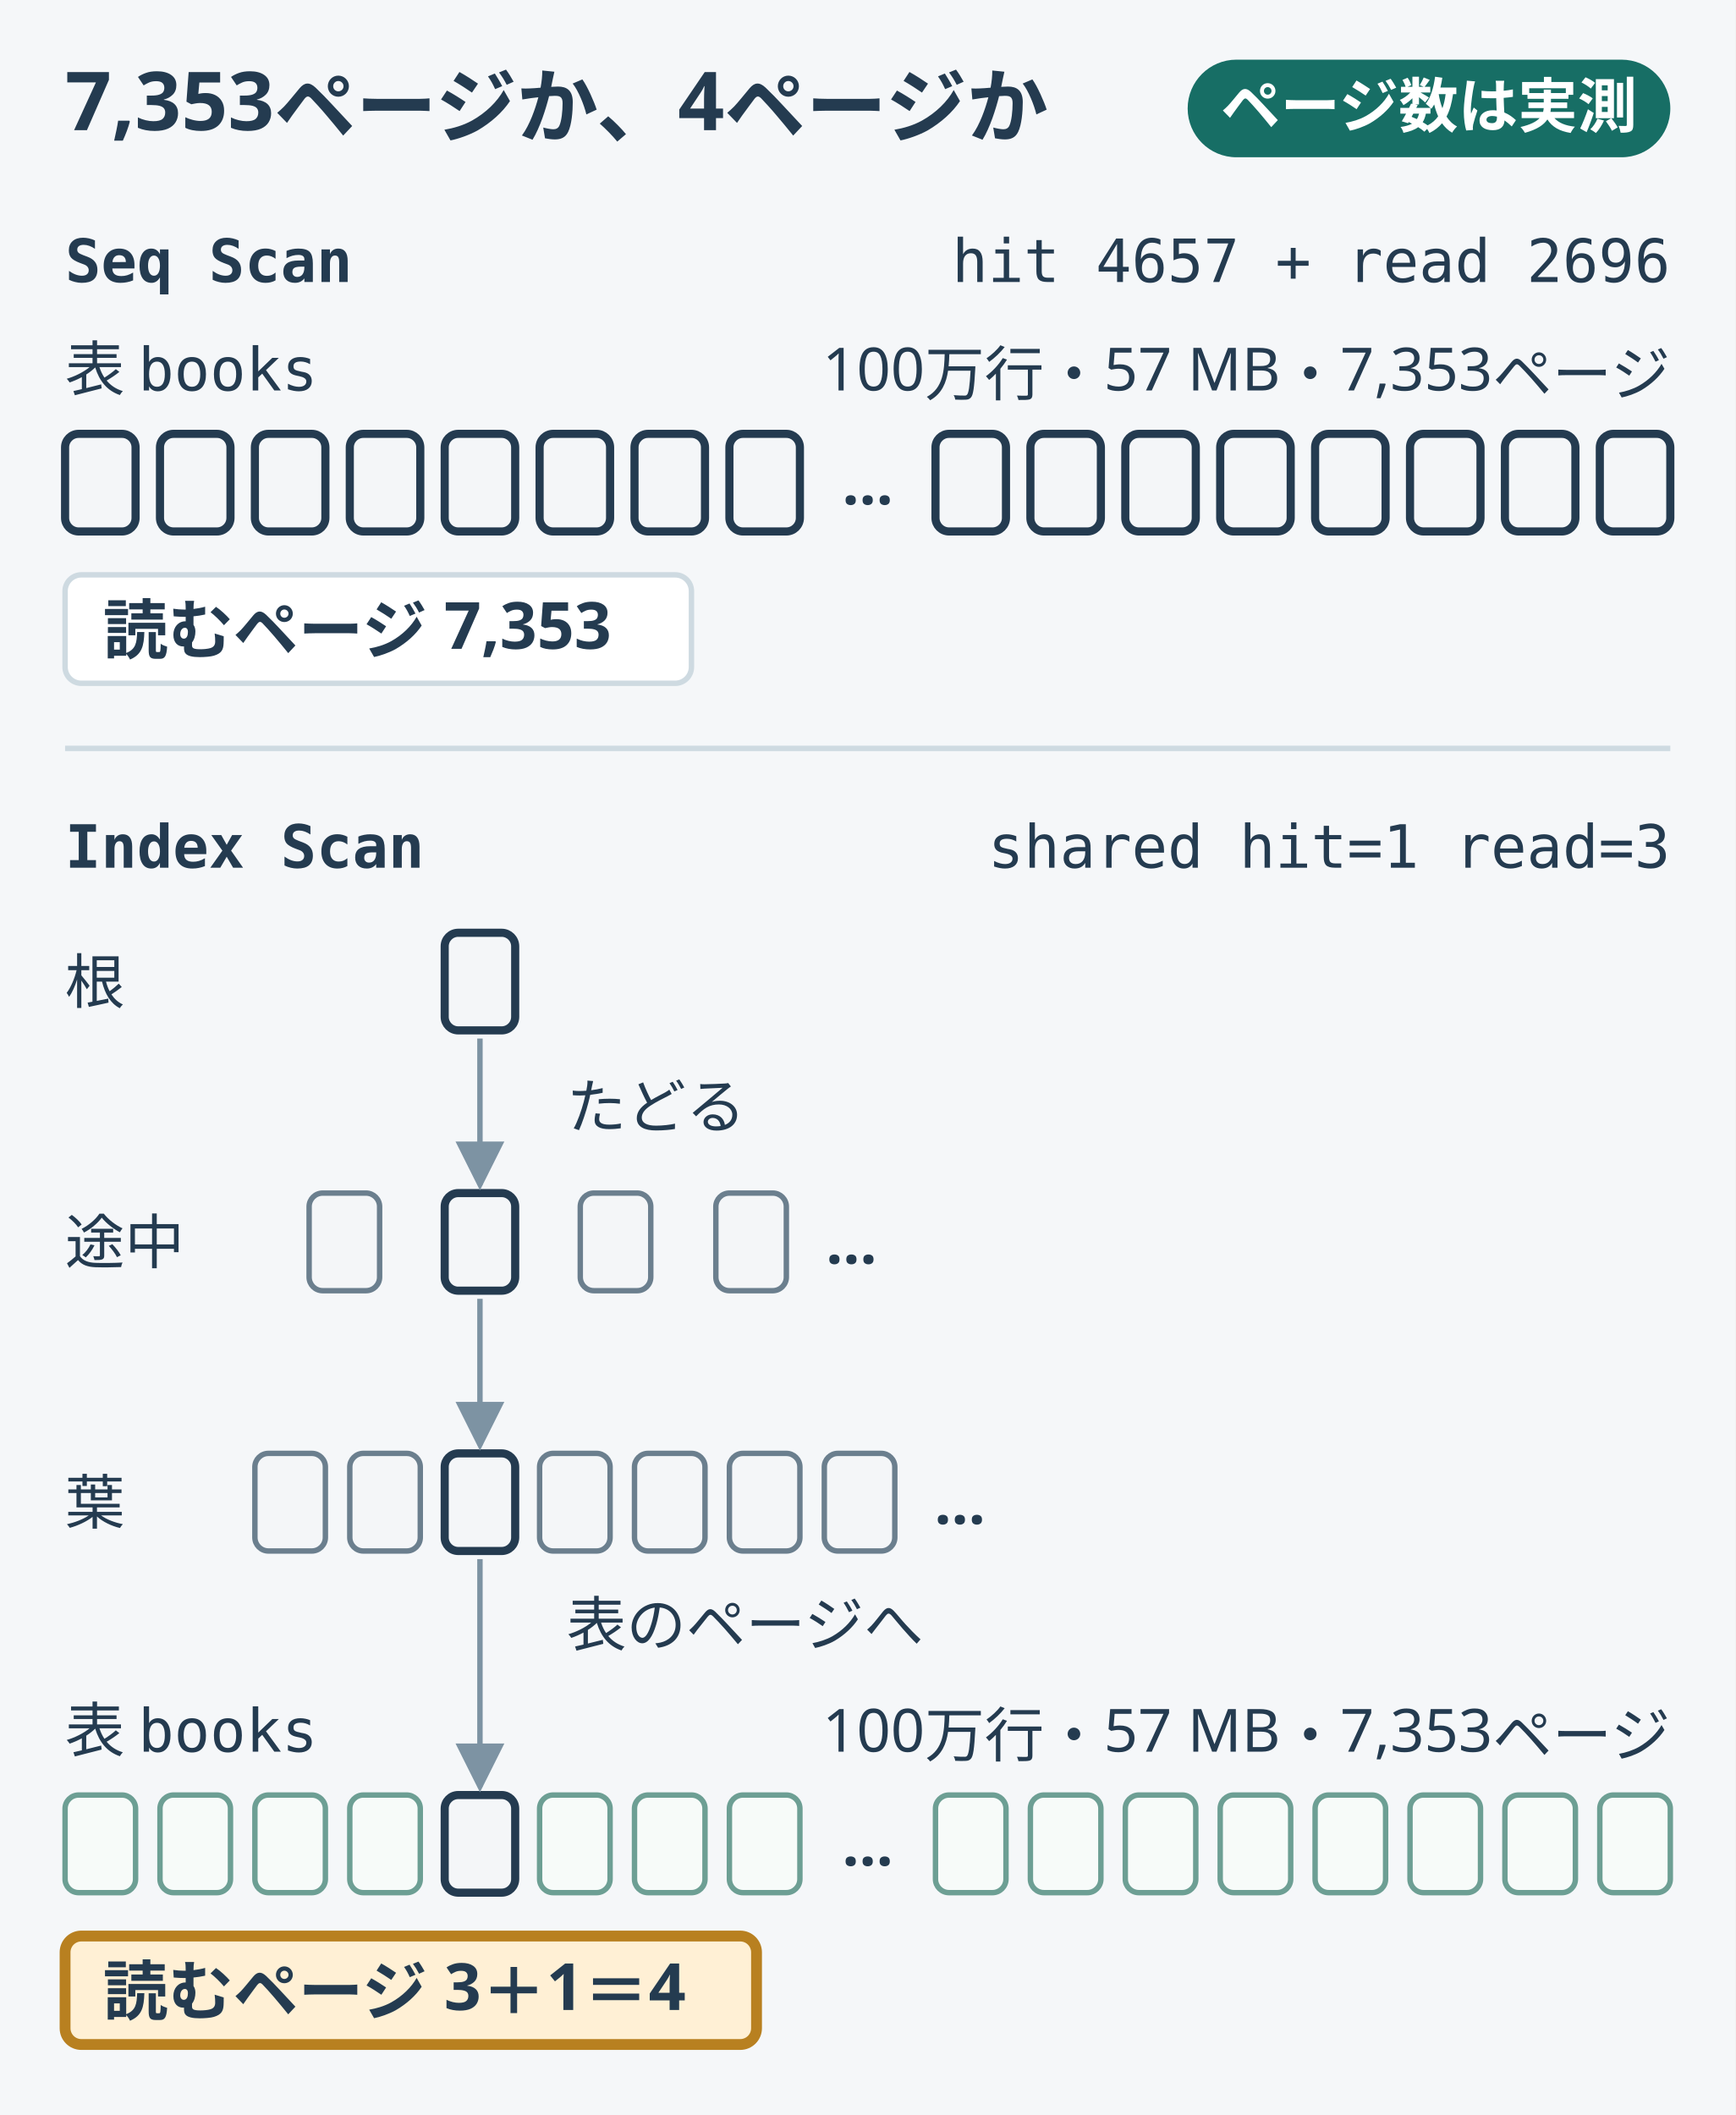
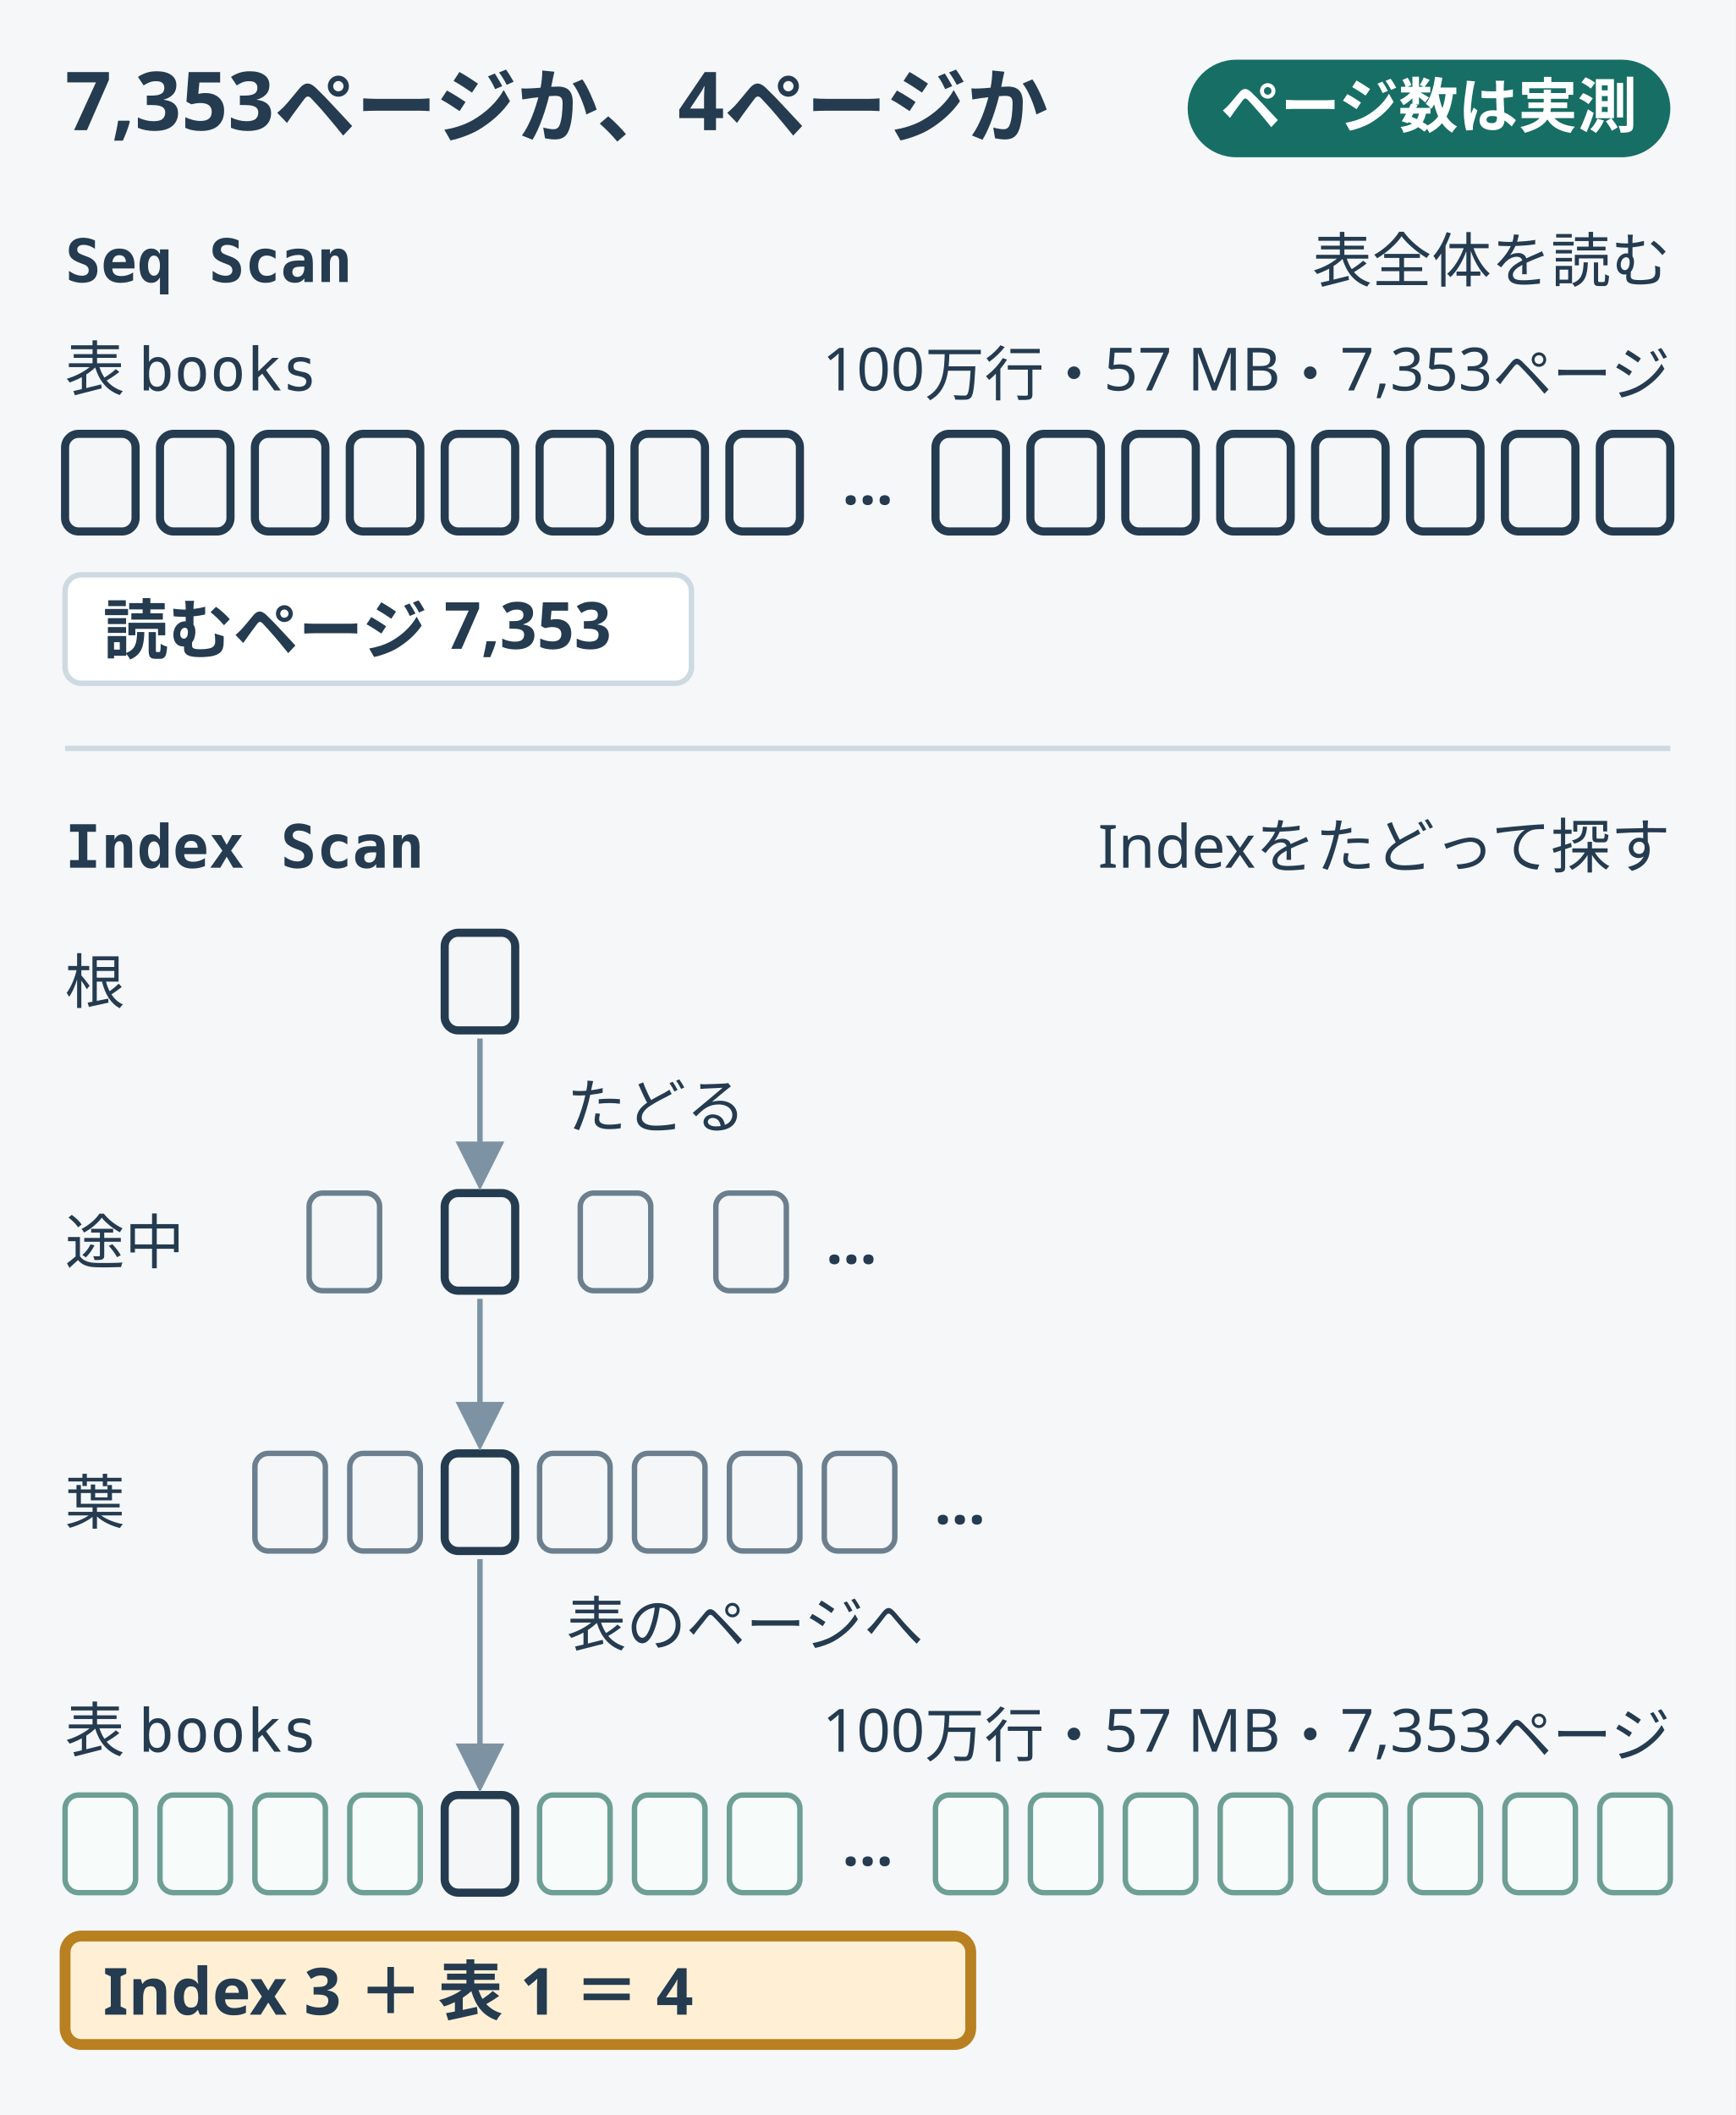
<svg xmlns="http://www.w3.org/2000/svg" width="640" height="780" viewBox="0 0 640 780" role="img" aria-labelledby="title">
  <defs>
    <marker id="flow" markerWidth="10" markerHeight="10" refX="9" refY="5" orient="auto">
      <path d="M0 0L10 5L0 10z" fill="#277b74" />
    </marker>
    <marker id="req" markerWidth="10" markerHeight="10" refX="9" refY="5" orient="auto">
      <path d="M0 0L10 5L0 10" fill="none" stroke="#945e11" stroke-width="2" />
    </marker>
    <marker id="ref" markerWidth="9" markerHeight="9" refX="8" refY="4.5" orient="auto">
      <path d="M0 0L9 4.5L0 9z" fill="#7d93a3" />
    </marker>
  </defs>
  <style>
text{font-family:"Hiragino Sans","Noto Sans JP",sans-serif;font-size:24px;fill:#243b50}
.h{font-size:30px;font-weight:700}.b{font-weight:700}.s{font-size:22px}.m{font-size:22px;fill:#566c7b}
.mono{font-family:ui-monospace,Menlo,monospace;font-size:22px}.tag{font-size:22px;font-weight:700;fill:#fff}
.teal{fill:#176e65}.brown{fill:#945e11}.real{fill:#176e65}
.panel{fill:#fff;stroke:#cedae1;stroke-width:2}.node{fill:#ecf2f8;stroke:#56738a;stroke-width:2}
.row{fill:#fff;stroke:#448b7c;stroke-width:2}.match{fill:#fff;stroke:#176e65;stroke-width:4}
.page{fill:#f7fbf9;stroke:#6d9f94;stroke-width:2}.ipage{fill:#f4f6f8;stroke:#6b7f8e;stroke-width:2}
.band{fill:#d5dde3;stroke:#92a7b5;stroke-width:2}.skip{fill:none;stroke:#b5c2cc;stroke-width:2;stroke-dasharray:6 5}
.hot{fill:#fff0d5;stroke:#b88020;stroke-width:4}.ghost{fill:#f5f7f9;stroke:#b5c2cc;stroke-width:2;stroke-dasharray:6 5}
.flow{fill:none;stroke:#277b74;stroke-width:3;marker-end:url(#flow)}.req{fill:none;stroke:#945e11;stroke-width:3;stroke-dasharray:8 6;marker-end:url(#req)}
.ref{fill:none;stroke:#7d93a3;stroke-width:2;marker-end:url(#ref)}.step{fill:#fff;stroke:#243b50;stroke-width:2.5}
.spine{fill:#e9f3f4;stroke:#243b50;stroke-width:1.5}
.work{fill:#fff;stroke:#56738a;stroke-width:2;stroke-dasharray:8 5}.val{fill:#dcefe8;stroke:#448b7c;stroke-width:2}.buffer{fill:#eaf6f1;stroke:#6d9f94;stroke-width:2}
.route{fill:#f4f6f8;stroke:#243b50;stroke-width:3}.leader{fill:none;stroke:#56738a;stroke-width:2}
  </style>
  <rect width="640" height="780" fill="#f5f7f9" />
  <text x="24" y="48" class="h">7,353ページか、4ページか</text>
  <rect x="438" y="22" width="178" height="36" rx="18" class="real" />
  <text x="527" y="47" text-anchor="middle" class="tag">ページ数は実測</text>
  <g id="seq-scan">
    <text x="24" y="104" class="mono b">Seq Scan</text>
-     <text x="616" y="104" text-anchor="end" class="mono">hit 4657 + read 2696</text>
+     <text x="616" y="104" text-anchor="end" class="s">表全体を読む</text>
  </g>
  <g id="seq-table">
    <text x="24" y="144" class="s">表 <tspan class="mono">books</tspan>
    </text>
    <text x="616" y="144" text-anchor="end" class="s">100万行・57 MB・7,353ページ</text>
    <rect x="24" y="160" width="26" height="36" rx="5" class="route" />
    <rect x="59" y="160" width="26" height="36" rx="5" class="route" />
    <rect x="94" y="160" width="26" height="36" rx="5" class="route" />
    <rect x="129" y="160" width="26" height="36" rx="5" class="route" />
    <rect x="164" y="160" width="26" height="36" rx="5" class="route" />
    <rect x="199" y="160" width="26" height="36" rx="5" class="route" />
    <rect x="234" y="160" width="26" height="36" rx="5" class="route" />
    <rect x="269" y="160" width="26" height="36" rx="5" class="route" />
    <rect x="345" y="160" width="26" height="36" rx="5" class="route" />
    <rect x="380" y="160" width="26" height="36" rx="5" class="route" />
    <rect x="415" y="160" width="26" height="36" rx="5" class="route" />
    <rect x="450" y="160" width="26" height="36" rx="5" class="route" />
    <rect x="485" y="160" width="26" height="36" rx="5" class="route" />
    <rect x="520" y="160" width="26" height="36" rx="5" class="route" />
    <rect x="555" y="160" width="26" height="36" rx="5" class="route" />
    <rect x="590" y="160" width="26" height="36" rx="5" class="route" />
    <text x="320" y="186" text-anchor="middle" class="s b">…</text>
  </g>
  <g id="seq-count">
    <rect x="24" y="212" width="231" height="40" rx="6" class="panel" />
    <text x="38" y="241" class="b">読むページ 7,353</text>
  </g>
  <path d="M24 276 H616" class="panel" />
  <g id="index-scan">
    <text x="24" y="320" class="mono b">Index Scan</text>
-     <text x="616" y="320" text-anchor="end" class="mono">shared hit=1 read=3</text>
+     <text x="616" y="320" text-anchor="end" class="s">Indexをたどって探す</text>
  </g>
  <g id="index-levels">
    <text x="24" y="370" class="s">根</text>
    <rect x="164" y="344" width="26" height="36" rx="5" class="route" />
    <text x="24" y="466" class="s">途中</text>
    <rect x="114" y="440" width="26" height="36" rx="5" class="ipage" />
    <rect x="164" y="440" width="26" height="36" rx="5" class="route" />
    <rect x="214" y="440" width="26" height="36" rx="5" class="ipage" />
    <rect x="264" y="440" width="26" height="36" rx="5" class="ipage" />
    <text x="314" y="466" text-anchor="middle" class="s b">…</text>
    <text x="24" y="562" class="s">葉</text>
    <rect x="94" y="536" width="26" height="36" rx="5" class="ipage" />
    <rect x="129" y="536" width="26" height="36" rx="5" class="ipage" />
    <rect x="164" y="536" width="26" height="36" rx="5" class="route" />
    <rect x="199" y="536" width="26" height="36" rx="5" class="ipage" />
    <rect x="234" y="536" width="26" height="36" rx="5" class="ipage" />
    <rect x="269" y="536" width="26" height="36" rx="5" class="ipage" />
    <rect x="304" y="536" width="26" height="36" rx="5" class="ipage" />
    <text x="354" y="562" text-anchor="middle" class="s b">…</text>
  </g>
  <g id="index-table">
    <text x="24" y="646" class="s">表 <tspan class="mono">books</tspan>
    </text>
    <text x="616" y="646" text-anchor="end" class="s">100万行・57 MB・7,353ページ</text>
    <rect x="24" y="662" width="26" height="36" rx="5" class="page" />
    <rect x="59" y="662" width="26" height="36" rx="5" class="page" />
    <rect x="94" y="662" width="26" height="36" rx="5" class="page" />
    <rect x="129" y="662" width="26" height="36" rx="5" class="page" />
    <rect x="164" y="662" width="26" height="36" rx="5" class="route" />
    <rect x="199" y="662" width="26" height="36" rx="5" class="page" />
    <rect x="234" y="662" width="26" height="36" rx="5" class="page" />
    <rect x="269" y="662" width="26" height="36" rx="5" class="page" />
    <rect x="345" y="662" width="26" height="36" rx="5" class="page" />
    <rect x="380" y="662" width="26" height="36" rx="5" class="page" />
    <rect x="415" y="662" width="26" height="36" rx="5" class="page" />
    <rect x="450" y="662" width="26" height="36" rx="5" class="page" />
    <rect x="485" y="662" width="26" height="36" rx="5" class="page" />
    <rect x="520" y="662" width="26" height="36" rx="5" class="page" />
    <rect x="555" y="662" width="26" height="36" rx="5" class="page" />
    <rect x="590" y="662" width="26" height="36" rx="5" class="page" />
    <text x="320" y="688" text-anchor="middle" class="s b">…</text>
  </g>
  <g id="route-arrows">
    <path d="M177 383 V437" class="ref" />
    <path d="M177 479 V533" class="ref" />
    <path d="M177 575 V659" class="ref" />
    <text x="209" y="416" class="s">たどる</text>
    <text x="209" y="607" class="s">表のページへ</text>
  </g>
  <g id="index-count">
-     <rect x="24" y="714" width="255" height="40" rx="6" class="hot" />
-     <text x="38" y="743" class="b">読むページ 3＋1＝4</text>
+     <rect x="24" y="714" width="334" height="40" rx="6" class="hot" />
+     <text x="38" y="743" class="b">Index 3 ＋ 表 1 ＝ 4</text>
  </g>
</svg>
